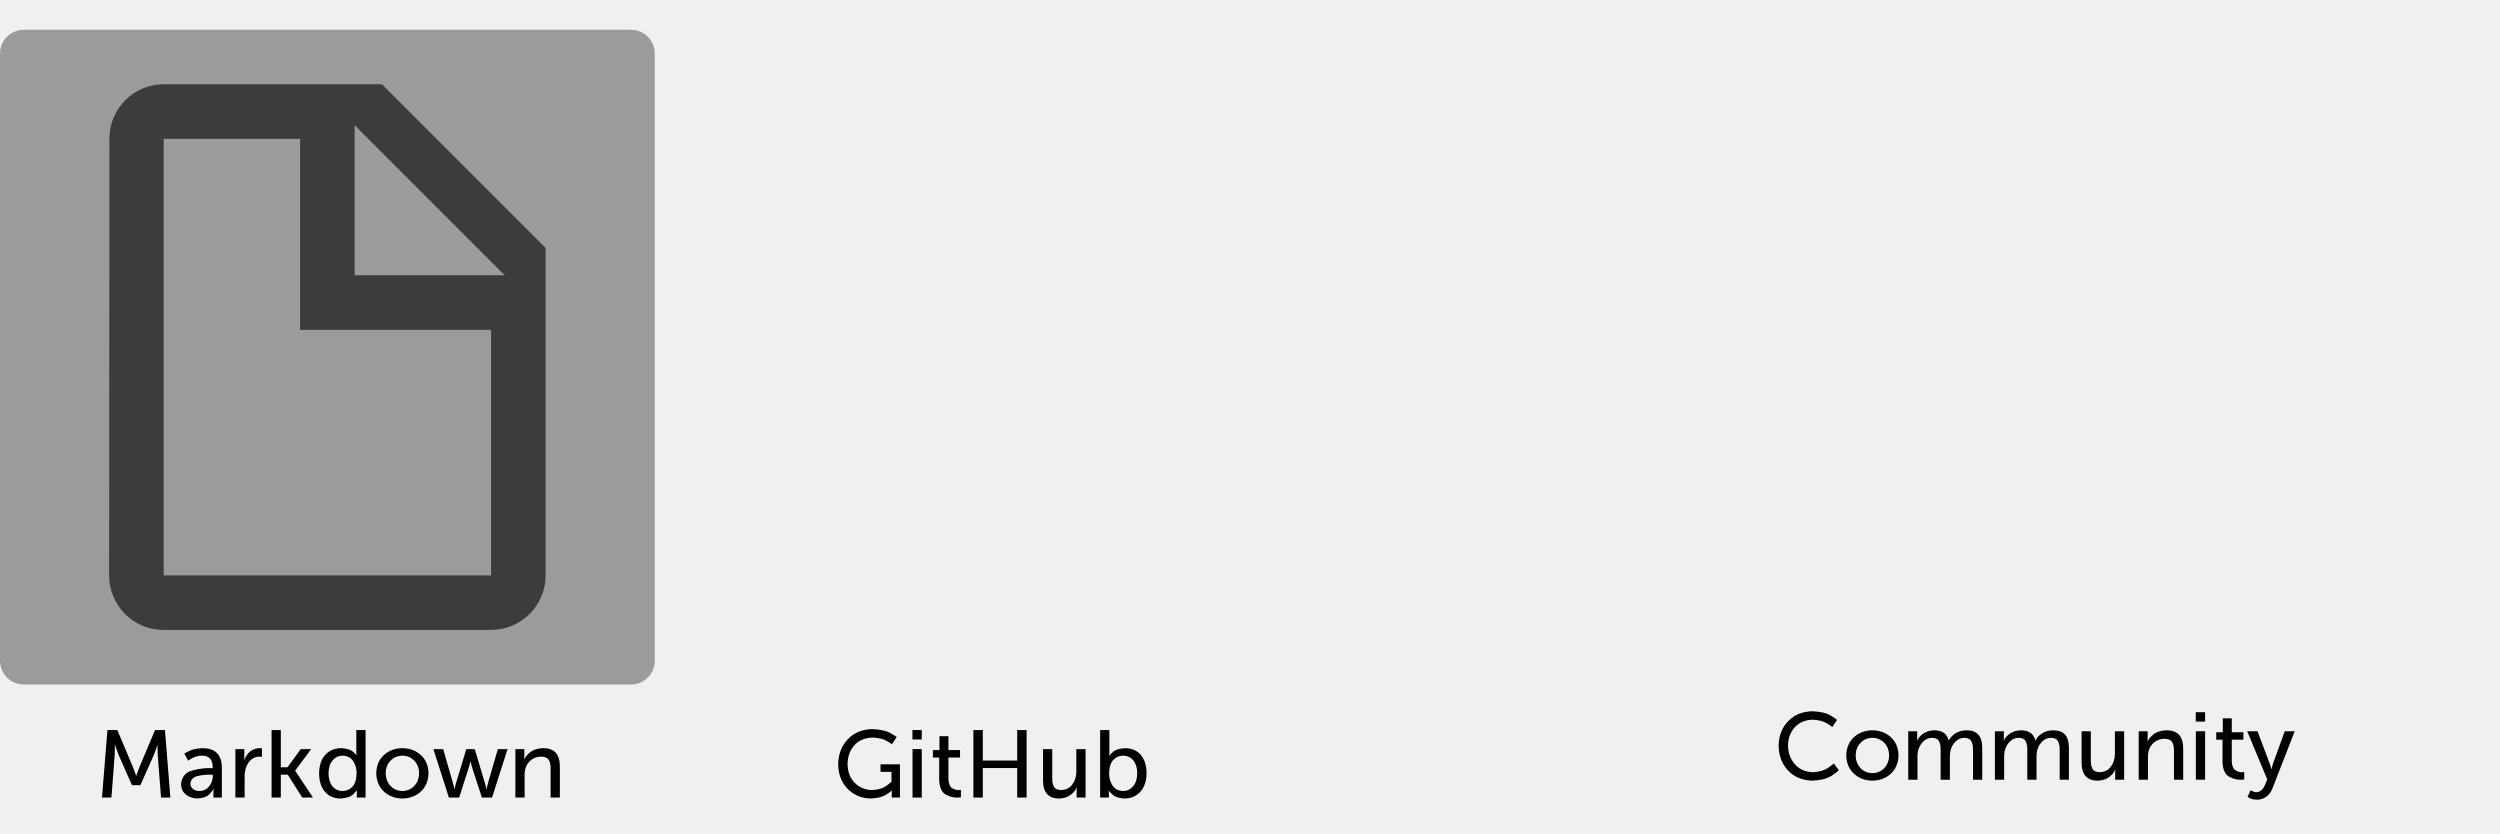
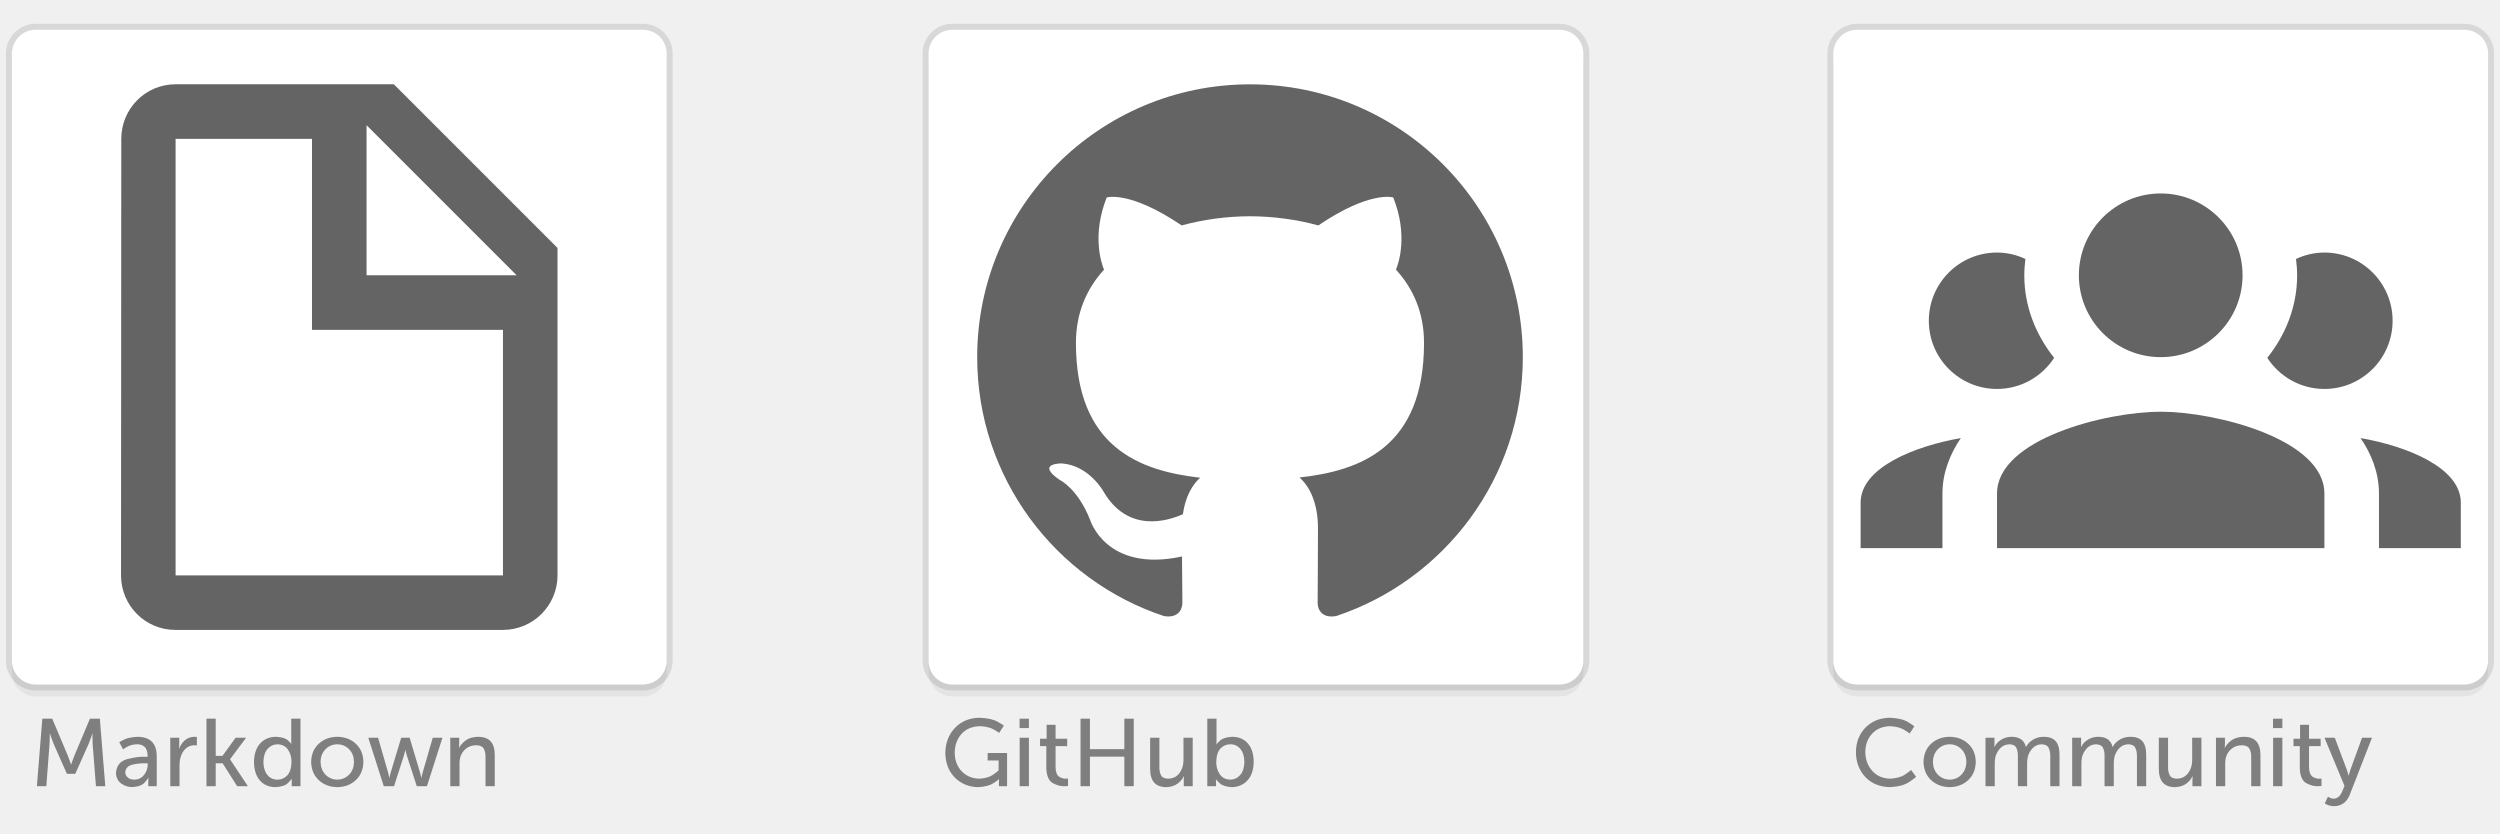
<svg xmlns="http://www.w3.org/2000/svg" version="1.1" baseProfile="full" width="420" height="140" viewBox="0 0 420.00 140.00" enable-background="new 0 0 420.00 140.00" xml:space="preserve">
-   <path fill="#000000" fill-opacity="1" stroke-width="0.2" stroke-linejoin="round" d="M 59.581,46.241L 84.789,46.241L 59.581,21.033L 59.581,46.241 Z M 27.497,14.158L 64.164,14.158L 91.664,41.658L 91.664,96.658C 91.664,101.718 87.557,105.824 82.497,105.824L 27.451,105.824C 22.391,105.824 18.331,101.718 18.331,96.658L 18.376,23.325C 18.376,18.265 22.433,14.158 27.497,14.158 Z M 50.417,23.333L 27.5,23.333L 27.5,96.667L 50.417,96.667L 82.5,96.667L 82.5,55.417L 50.417,55.417L 50.417,23.333 Z " />
-   <path fill="#646464" fill-opacity="0.604" stroke-width="0.2" stroke-linejoin="round" d="M 4,5L 106,5C 108.209,5 110,6.791 110,9L 110,111C 110,113.209 108.209,115 106,115L 4,115C 1.791,115 0,113.209 0,111L 0,9C 0,6.791 1.791,5 4,5 Z " />
+   <path fill="#000000" fill-opacity="0.102" stroke-width="0.2" stroke-linejoin="round" d="M 6,4L 108,4C 110.761,4 113,6.239 113,9L 113,111C 113,113.761 110.761,116 108,116L 6,116C 3.239,116 1,113.761 1,111L 1,9C 1,6.239 3.239,4 6,4 Z " />
+   <path fill="#000000" fill-opacity="0.051" stroke-width="0.2" stroke-linejoin="round" d="M 6,7L 108,7C 110.209,7 112,8.791 112,11L 112,113C 112,115.209 110.209,117 108,117L 6,117C 3.791,117 2,115.209 2,113L 2,11C 2,8.791 3.791,7 6,7 Z " />
+   <path fill="#FFFFFF" fill-opacity="1" stroke-width="0.2" stroke-linejoin="round" d="M 6,5L 108,5C 110.209,5 112,6.791 112,9L 112,111C 112,113.209 110.209,115 108,115L 6,115C 3.791,115 2,113.209 2,111L 2,9C 2,6.791 3.791,5 6,5 Z " />
  <g>
-     <path fill="#000000" fill-opacity="1" stroke-linejoin="round" d="M 17.136,133.99L 18.72,133.99L 19.264,126.852C 19.286,126.478 19.297,126.107 19.298,125.739C 19.298,125.371 19.297,125.173 19.296,125.145L 19.328,125.145C 19.337,125.178 19.407,125.386 19.536,125.769C 19.665,126.152 19.799,126.513 19.936,126.852L 22.176,131.91L 23.584,131.91L 25.84,126.852C 25.985,126.508 26.12,126.15 26.246,125.779C 26.372,125.409 26.44,125.208 26.448,125.178L 26.48,125.178C 26.478,125.204 26.475,125.397 26.47,125.755C 26.466,126.114 26.475,126.479 26.496,126.852L 27.056,133.99L 28.624,133.99L 27.712,122.65L 26.048,122.65L 23.456,128.8C 23.321,129.139 23.195,129.472 23.08,129.801C 22.965,130.129 22.903,130.306 22.896,130.33L 22.864,130.33C 22.857,130.306 22.795,130.129 22.68,129.801C 22.565,129.472 22.439,129.139 22.304,128.8L 19.712,122.65L 18.048,122.65L 17.136,133.99 Z " />
-     <path fill="#000000" fill-opacity="1" stroke-linejoin="round" d="M 30.416,131.717C 30.443,132.509 30.729,133.111 31.273,133.523C 31.818,133.934 32.459,134.142 33.196,134.144C 34.174,134.078 34.864,133.813 35.267,133.349C 35.669,132.886 35.863,132.621 35.85,132.555L 35.882,132.555C 35.871,132.621 35.861,132.846 35.85,133.231L 35.85,133.99L 37.27,133.99L 37.27,128.98C 37.266,127.872 36.99,127.048 36.441,126.506C 35.893,125.964 35.095,125.694 34.048,125.696C 33.089,125.734 32.339,125.886 31.799,126.153C 31.26,126.419 30.985,126.571 30.976,126.609L 31.616,127.804C 31.632,127.768 31.856,127.625 32.287,127.374C 32.719,127.123 33.262,126.98 33.917,126.944C 34.452,126.934 34.886,127.077 35.219,127.372C 35.553,127.667 35.725,128.174 35.736,128.892L 35.736,129.05L 35.375,129.05C 34.559,129.001 33.559,129.125 32.373,129.423C 31.188,129.721 30.536,130.485 30.416,131.717 Z M 31.984,131.639C 32.049,130.96 32.459,130.535 33.215,130.365C 33.97,130.196 34.679,130.124 35.342,130.15L 35.752,130.15L 35.752,130.398C 35.744,131.011 35.543,131.573 35.15,132.083C 34.757,132.594 34.22,132.865 33.54,132.896C 33.024,132.883 32.636,132.753 32.375,132.506C 32.115,132.259 31.984,131.97 31.984,131.639 Z " />
-     <path fill="#000000" fill-opacity="1" stroke-linejoin="round" d="M 39.544,133.99L 41.096,133.99L 41.096,130.575C 41.088,130.058 41.152,129.557 41.288,129.073C 41.482,128.45 41.782,127.968 42.19,127.628C 42.598,127.287 43.054,127.114 43.56,127.11C 43.684,127.112 43.788,127.12 43.874,127.135C 43.96,127.149 44.005,127.157 44.008,127.159L 44.008,125.72L 43.886,125.705C 43.809,125.696 43.716,125.691 43.608,125.69C 42.978,125.702 42.442,125.895 41.998,126.269C 41.554,126.643 41.238,127.127 41.048,127.72L 41.016,127.72C 41.017,127.791 41.023,127.777 41.032,127.679C 41.041,127.58 41.047,127.442 41.048,127.266L 41.048,125.85L 39.544,125.85L 39.544,133.99 Z " />
-     <path fill="#000000" fill-opacity="1" stroke-linejoin="round" d="M 45.624,133.99L 47.176,133.99L 47.176,130.144L 48.344,130.144L 50.776,133.99L 52.584,133.99L 49.592,129.49L 49.592,129.459L 52.28,125.85L 50.52,125.85L 48.312,128.896L 47.176,128.896L 47.176,122.65L 45.624,122.65L 45.624,133.99 Z " />
-     <path fill="#000000" fill-opacity="1" stroke-linejoin="round" d="M 53.61,129.92C 53.621,131.223 53.943,132.25 54.575,133.001C 55.209,133.752 56.089,134.135 57.217,134.15C 58.223,134.091 58.931,133.853 59.338,133.438C 59.746,133.023 59.943,132.785 59.928,132.726L 59.952,132.822C 59.947,132.915 59.945,133.045 59.944,133.211L 59.944,133.99L 61.416,133.99L 61.416,122.65L 59.864,122.65L 59.864,126.38C 59.865,126.526 59.871,126.647 59.88,126.742C 59.889,126.837 59.895,126.887 59.896,126.89L 59.864,126.89C 59.877,126.84 59.691,126.64 59.306,126.29C 58.921,125.94 58.257,125.74 57.315,125.69C 56.203,125.701 55.312,126.076 54.642,126.814C 53.971,127.553 53.628,128.588 53.61,129.92 Z M 55.19,129.92C 55.208,128.971 55.442,128.24 55.893,127.727C 56.343,127.215 56.905,126.956 57.576,126.95C 58.36,126.981 58.945,127.288 59.332,127.873C 59.719,128.458 59.913,129.134 59.912,129.904C 59.889,130.954 59.645,131.716 59.179,132.191C 58.713,132.665 58.163,132.898 57.527,132.89C 56.829,132.879 56.268,132.61 55.844,132.082C 55.419,131.554 55.202,130.833 55.19,129.92 Z " />
-     <path fill="#000000" fill-opacity="1" stroke-linejoin="round" d="M 63.21,129.904C 63.24,131.186 63.667,132.21 64.49,132.974C 65.314,133.739 66.35,134.131 67.6,134.15C 68.85,134.131 69.886,133.739 70.71,132.974C 71.533,132.21 71.96,131.186 71.99,129.904C 71.96,128.63 71.533,127.614 70.71,126.855C 69.886,126.097 68.85,125.709 67.6,125.69C 66.35,125.709 65.314,126.097 64.49,126.855C 63.667,127.614 63.24,128.63 63.21,129.904 Z M 64.79,129.904C 64.811,129.027 65.088,128.319 65.62,127.781C 66.152,127.242 66.812,126.965 67.6,126.95C 68.395,126.965 69.058,127.242 69.586,127.781C 70.115,128.319 70.39,129.027 70.41,129.904C 70.39,130.789 70.115,131.504 69.586,132.049C 69.058,132.594 68.395,132.874 67.6,132.89C 66.812,132.874 66.152,132.594 65.62,132.049C 65.088,131.504 64.811,130.789 64.79,129.904 Z " />
-     <path fill="#000000" fill-opacity="1" stroke-linejoin="round" d="M 75.414,133.99L 77.139,133.99L 78.8,128.824C 78.865,128.599 78.919,128.395 78.96,128.212C 79.001,128.028 79.023,127.931 79.024,127.92L 79.056,127.92C 79.057,127.931 79.079,128.028 79.12,128.212C 79.161,128.395 79.214,128.599 79.279,128.824L 80.957,133.99L 82.666,133.99L 85.27,125.85L 83.64,125.85L 81.947,131.683C 81.883,131.907 81.835,132.108 81.803,132.287C 81.772,132.465 81.755,132.56 81.755,132.57L 81.724,132.57C 81.722,132.56 81.701,132.465 81.66,132.287C 81.618,132.108 81.565,131.907 81.5,131.683L 79.759,125.85L 78.337,125.85L 76.58,131.681C 76.515,131.905 76.465,132.107 76.428,132.286C 76.391,132.465 76.373,132.56 76.372,132.57L 76.34,132.57C 76.333,132.56 76.312,132.465 76.278,132.286C 76.245,132.107 76.196,131.905 76.133,131.681L 74.455,125.85L 72.81,125.85L 75.414,133.99 Z " />
-     <path fill="#000000" fill-opacity="1" stroke-linejoin="round" d="M 86.584,133.99L 88.136,133.99L 88.136,130.189C 88.13,129.785 88.175,129.422 88.268,129.099C 88.451,128.503 88.776,128.026 89.245,127.665C 89.713,127.305 90.27,127.12 90.916,127.11C 91.568,127.124 92,127.321 92.212,127.701C 92.424,128.082 92.522,128.564 92.504,129.147L 92.504,133.99L 94.056,133.99L 94.056,128.794C 94.06,127.76 93.832,126.985 93.373,126.467C 92.913,125.949 92.199,125.69 91.23,125.69C 90.323,125.723 89.613,125.944 89.1,126.352C 88.587,126.761 88.249,127.158 88.088,127.543L 88.056,127.543C 88.067,127.413 88.077,127.188 88.088,126.868L 88.088,125.85L 86.584,125.85L 86.584,133.99 Z " />
+     <path fill="#646464" fill-opacity="0.804" stroke-width="0.2" stroke-linejoin="round" d="M 6.198,132.08L 7.782,132.08L 8.326,124.942C 8.348,124.568 8.36,124.197 8.36,123.829C 8.36,123.461 8.36,123.263 8.358,123.235L 8.39,123.235C 8.399,123.268 8.469,123.476 8.598,123.859C 8.727,124.242 8.861,124.603 8.998,124.942L 11.238,130L 12.646,130L 14.902,124.942C 15.047,124.598 15.182,124.24 15.309,123.869C 15.435,123.499 15.502,123.298 15.511,123.268L 15.543,123.268C 15.54,123.294 15.537,123.487 15.533,123.845C 15.528,124.204 15.537,124.569 15.559,124.942L 16.119,132.08L 17.687,132.08L 16.775,120.74L 15.111,120.74L 12.518,126.89C 12.383,127.229 12.258,127.562 12.142,127.891C 12.027,128.219 11.966,128.396 11.958,128.42L 11.926,128.42C 11.919,128.396 11.858,128.219 11.742,127.891C 11.627,127.562 11.502,127.229 11.366,126.89L 8.774,120.74L 7.11,120.74L 6.198,132.08 Z " />
+     <path fill="#646464" fill-opacity="0.804" stroke-width="0.2" stroke-linejoin="round" d="M 19.478,129.807C 19.505,130.599 19.791,131.201 20.336,131.613C 20.881,132.024 21.521,132.232 22.259,132.234C 23.236,132.168 23.927,131.903 24.329,131.439C 24.731,130.976 24.926,130.711 24.912,130.645L 24.944,130.645C 24.933,130.711 24.923,130.936 24.912,131.321L 24.912,132.08L 26.332,132.08L 26.332,127.07C 26.328,125.962 26.052,125.138 25.504,124.596C 24.955,124.054 24.157,123.784 23.11,123.786C 22.151,123.824 21.402,123.976 20.862,124.243C 20.322,124.509 20.048,124.661 20.038,124.699L 20.678,125.894C 20.694,125.858 20.918,125.715 21.35,125.464C 21.781,125.213 22.325,125.07 22.98,125.034C 23.514,125.024 23.948,125.167 24.282,125.462C 24.616,125.757 24.788,126.264 24.798,126.982L 24.798,127.14L 24.437,127.14C 23.622,127.091 22.621,127.215 21.436,127.513C 20.25,127.811 19.598,128.575 19.478,129.807 Z M 21.046,129.729C 21.112,129.05 21.522,128.625 22.277,128.455C 23.032,128.286 23.742,128.214 24.405,128.24L 24.814,128.24L 24.814,128.488C 24.806,129.102 24.605,129.663 24.212,130.173C 23.819,130.684 23.282,130.955 22.603,130.986C 22.086,130.973 21.698,130.843 21.438,130.596C 21.177,130.349 21.047,130.06 21.046,129.729 Z " />
+     <path fill="#646464" fill-opacity="0.804" stroke-width="0.2" stroke-linejoin="round" d="M 28.606,132.08L 30.158,132.08L 30.158,128.665C 30.15,128.148 30.214,127.647 30.35,127.163C 30.544,126.54 30.845,126.058 31.253,125.718C 31.66,125.377 32.117,125.204 32.623,125.2C 32.746,125.202 32.851,125.21 32.937,125.225C 33.022,125.239 33.067,125.247 33.071,125.249L 33.071,123.81L 32.949,123.795C 32.871,123.786 32.778,123.781 32.671,123.78C 32.041,123.792 31.504,123.985 31.061,124.359C 30.617,124.733 30.3,125.217 30.11,125.81L 30.078,125.81C 30.08,125.881 30.085,125.867 30.094,125.769C 30.104,125.67 30.109,125.532 30.11,125.356L 30.11,123.94L 28.606,123.94L 28.606,132.08 Z " />
+     <path fill="#646464" fill-opacity="0.804" stroke-width="0.2" stroke-linejoin="round" d="M 34.686,132.08L 36.238,132.08L 36.238,128.234L 37.407,128.234L 39.839,132.08L 41.647,132.08L 38.654,127.58L 38.654,127.549L 41.343,123.94L 39.583,123.94L 37.374,126.986L 36.238,126.986L 36.238,120.74L 34.686,120.74L 34.686,132.08 Z " />
+     <path fill="#646464" fill-opacity="0.804" stroke-width="0.2" stroke-linejoin="round" d="M 42.672,128.01C 42.683,129.313 43.005,130.34 43.638,131.091C 44.271,131.842 45.151,132.225 46.279,132.24C 47.286,132.181 47.993,131.943 48.401,131.528C 48.809,131.113 49.005,130.875 48.99,130.816L 49.014,130.912C 49.01,131.005 49.007,131.135 49.006,131.301L 49.006,132.08L 50.478,132.08L 50.478,120.74L 48.926,120.74L 48.926,124.47C 48.928,124.616 48.933,124.737 48.942,124.832C 48.952,124.927 48.957,124.977 48.958,124.98L 48.926,124.98C 48.94,124.93 48.754,124.73 48.369,124.38C 47.984,124.03 47.32,123.83 46.377,123.78C 45.265,123.791 44.374,124.166 43.704,124.904C 43.034,125.643 42.69,126.678 42.672,128.01 Z M 44.252,128.01C 44.27,127.061 44.504,126.33 44.955,125.817C 45.406,125.305 45.967,125.046 46.638,125.04C 47.422,125.071 48.008,125.378 48.395,125.963C 48.782,126.548 48.975,127.224 48.974,127.994C 48.952,129.044 48.707,129.806 48.242,130.281C 47.776,130.755 47.225,130.988 46.589,130.98C 45.891,130.969 45.33,130.7 44.906,130.172C 44.482,129.644 44.264,128.923 44.252,128.01 Z " />
+     <path fill="#646464" fill-opacity="0.804" stroke-width="0.2" stroke-linejoin="round" d="M 52.272,127.994C 52.303,129.276 52.73,130.3 53.553,131.064C 54.376,131.829 55.413,132.221 56.662,132.24C 57.912,132.221 58.949,131.829 59.772,131.064C 60.595,130.3 61.022,129.276 61.052,127.994C 61.022,126.72 60.595,125.704 59.772,124.945C 58.949,124.187 57.912,123.799 56.662,123.78C 55.413,123.799 54.376,124.187 53.553,124.945C 52.73,125.704 52.303,126.72 52.272,127.994 Z M 53.852,127.994C 53.874,127.117 54.15,126.409 54.682,125.871C 55.214,125.332 55.874,125.055 56.662,125.04C 57.458,125.055 58.12,125.332 58.649,125.871C 59.178,126.409 59.452,127.117 59.472,127.994C 59.452,128.879 59.178,129.594 58.649,130.139C 58.12,130.684 57.458,130.964 56.662,130.98C 55.874,130.964 55.214,130.684 54.682,130.139C 54.15,129.594 53.873,128.879 53.852,127.994 Z " />
+     <path fill="#646464" fill-opacity="0.804" stroke-width="0.2" stroke-linejoin="round" d="M 64.476,132.08L 66.201,132.08L 67.863,126.914C 67.928,126.689 67.981,126.485 68.022,126.302C 68.064,126.118 68.085,126.021 68.086,126.01L 68.118,126.01C 68.12,126.021 68.141,126.118 68.182,126.302C 68.223,126.485 68.277,126.689 68.342,126.914L 70.019,132.08L 71.728,132.08L 74.332,123.94L 72.703,123.94L 71.01,129.773C 70.946,129.997 70.898,130.198 70.866,130.377C 70.834,130.555 70.818,130.65 70.818,130.66L 70.786,130.66C 70.785,130.65 70.763,130.555 70.722,130.377C 70.681,130.198 70.627,129.997 70.562,129.773L 68.821,123.94L 67.399,123.94L 65.642,129.771C 65.578,129.995 65.527,130.197 65.49,130.376C 65.454,130.555 65.435,130.65 65.435,130.66L 65.403,130.66C 65.395,130.65 65.374,130.555 65.341,130.376C 65.307,130.197 65.258,129.995 65.195,129.771L 63.518,123.94L 61.872,123.94L 64.476,132.08 Z " />
+     <path fill="#646464" fill-opacity="0.804" stroke-width="0.2" stroke-linejoin="round" d="M 75.646,132.08L 77.198,132.08L 77.198,128.279C 77.193,127.875 77.237,127.512 77.331,127.189C 77.513,126.593 77.839,126.116 78.307,125.755C 78.775,125.395 79.332,125.21 79.978,125.2C 80.63,125.214 81.063,125.411 81.275,125.791C 81.487,126.172 81.584,126.654 81.566,127.237L 81.566,132.08L 83.118,132.08L 83.118,126.884C 83.122,125.85 82.894,125.075 82.435,124.557C 81.976,124.039 81.261,123.78 80.292,123.78C 79.386,123.813 78.676,124.034 78.162,124.442C 77.649,124.851 77.312,125.248 77.15,125.633L 77.118,125.633C 77.129,125.503 77.14,125.278 77.15,124.958L 77.15,123.94L 75.646,123.94L 75.646,132.08 Z " />
  </g>
  <g>
-     <path fill="#000000" fill-opacity="1" stroke-linejoin="round" d="M 140.81,128.425C 140.849,130.131 141.386,131.505 142.422,132.545C 143.458,133.586 144.757,134.121 146.32,134.15C 147.448,134.094 148.309,133.87 148.903,133.479C 149.497,133.088 149.797,132.864 149.802,132.808L 149.833,132.808C 149.832,132.81 149.83,132.858 149.825,132.953C 149.821,133.048 149.818,133.158 149.817,133.283L 149.817,133.99L 151.19,133.99L 151.19,128.41L 147.925,128.41L 147.925,129.67L 149.77,129.67L 149.77,131.313C 149.759,131.372 149.468,131.608 148.899,132.021C 148.33,132.435 147.551,132.671 146.561,132.73C 145.348,132.707 144.357,132.298 143.585,131.505C 142.814,130.712 142.415,129.675 142.39,128.394C 142.401,127.118 142.78,126.059 143.525,125.218C 144.27,124.377 145.314,123.941 146.657,123.91C 147.633,123.957 148.405,124.147 148.975,124.479C 149.545,124.81 149.836,125 149.849,125.047L 150.638,123.831C 150.636,123.775 150.29,123.552 149.6,123.161C 148.91,122.769 147.886,122.546 146.529,122.49C 144.845,122.527 143.479,123.096 142.43,124.197C 141.382,125.298 140.842,126.707 140.81,128.425 Z " />
-     <path fill="#000000" fill-opacity="1" stroke-linejoin="round" d="M 153.288,124.23L 154.856,124.23L 154.856,122.65L 153.288,122.65L 153.288,124.23 Z M 153.304,133.99L 154.856,133.99L 154.856,125.85L 153.304,125.85L 153.304,133.99 Z " />
-     <path fill="#000000" fill-opacity="1" stroke-linejoin="round" d="M 157.784,131.069C 157.848,132.341 158.236,133.156 158.946,133.515C 159.656,133.874 160.304,134.033 160.888,133.99C 161.23,133.98 161.411,133.97 161.432,133.961L 161.432,132.698C 161.422,132.708 161.299,132.719 161.064,132.73C 160.733,132.755 160.371,132.652 159.978,132.422C 159.585,132.191 159.371,131.681 159.336,130.892L 159.336,127.264L 161.288,127.264L 161.288,126.016L 159.336,126.016L 159.336,123.68L 157.832,123.68L 157.832,126.016L 156.728,126.016L 156.728,127.264L 157.784,127.264L 157.784,131.069 Z " />
-     <path fill="#000000" fill-opacity="1" stroke-linejoin="round" d="M 163.53,133.99L 165.11,133.99L 165.11,129.03L 170.89,129.03L 170.89,133.99L 172.47,133.99L 172.47,122.65L 170.89,122.65L 170.89,127.77L 165.11,127.77L 165.11,122.65L 163.53,122.65L 163.53,133.99 Z " />
-     <path fill="#000000" fill-opacity="1" stroke-linejoin="round" d="M 175.224,131.058C 175.226,132.126 175.458,132.909 175.92,133.409C 176.383,133.908 177.064,134.155 177.964,134.15C 178.742,134.123 179.378,133.916 179.875,133.53C 180.371,133.143 180.704,132.737 180.872,132.312L 180.904,132.312C 180.903,132.318 180.897,132.377 180.888,132.487C 180.879,132.598 180.873,132.74 180.872,132.912L 180.872,133.99L 182.376,133.99L 182.376,125.85L 180.824,125.85L 180.824,129.663C 180.818,130.493 180.592,131.204 180.146,131.798C 179.7,132.392 179.072,132.702 178.261,132.73C 177.645,132.716 177.239,132.519 177.044,132.139C 176.848,131.76 176.759,131.281 176.776,130.705L 176.776,125.85L 175.224,125.85L 175.224,131.058 Z " />
-     <path fill="#000000" fill-opacity="1" stroke-linejoin="round" d="M 184.824,133.99L 186.296,133.99L 186.296,133.406C 186.295,133.236 186.289,133.097 186.28,132.99C 186.271,132.883 186.265,132.828 186.264,132.824L 186.296,132.824C 186.289,132.88 186.491,133.101 186.903,133.487C 187.314,133.874 187.979,134.095 188.896,134.15C 190.003,134.138 190.897,133.761 191.576,133.017C 192.255,132.274 192.605,131.236 192.624,129.904C 192.613,128.601 192.291,127.577 191.658,126.831C 191.026,126.085 190.148,125.705 189.027,125.69C 188.064,125.743 187.379,125.956 186.971,126.328C 186.563,126.701 186.365,126.913 186.376,126.966L 186.344,126.966C 186.345,126.963 186.351,126.903 186.36,126.786C 186.369,126.669 186.375,126.516 186.376,126.327L 186.376,122.65L 184.824,122.65L 184.824,133.99 Z M 186.328,129.936C 186.35,128.886 186.592,128.124 187.056,127.649C 187.519,127.175 188.072,126.942 188.716,126.95C 189.415,126.961 189.977,127.23 190.401,127.758C 190.826,128.286 191.044,129.007 191.056,129.92C 191.038,130.869 190.804,131.6 190.352,132.113C 189.901,132.625 189.339,132.884 188.667,132.89C 187.882,132.859 187.296,132.552 186.908,131.967C 186.521,131.382 186.327,130.706 186.328,129.936 Z " />
+     <path fill="#646464" fill-opacity="0.804" stroke-width="0.2" stroke-linejoin="round" d="M 158.81,126.515C 158.849,128.221 159.386,129.595 160.422,130.635C 161.458,131.676 162.757,132.211 164.32,132.24C 165.448,132.184 166.309,131.96 166.903,131.569C 167.497,131.178 167.797,130.954 167.802,130.898L 167.833,130.898C 167.832,130.9 167.83,130.948 167.825,131.043C 167.821,131.138 167.818,131.248 167.817,131.373L 167.817,132.08L 169.19,132.08L 169.19,126.5L 165.925,126.5L 165.925,127.76L 167.77,127.76L 167.77,129.403C 167.759,129.462 167.468,129.698 166.899,130.111C 166.33,130.525 165.551,130.761 164.561,130.82C 163.348,130.797 162.357,130.388 161.585,129.595C 160.814,128.802 160.415,127.765 160.39,126.484C 160.401,125.208 160.78,124.149 161.525,123.308C 162.27,122.467 163.314,122.031 164.657,122C 165.633,122.047 166.405,122.237 166.975,122.569C 167.545,122.9 167.836,123.09 167.849,123.137L 168.638,121.921C 168.636,121.865 168.29,121.642 167.6,121.251C 166.91,120.859 165.886,120.636 164.529,120.58C 162.845,120.617 161.479,121.186 160.43,122.287C 159.382,123.388 158.842,124.797 158.81,126.515 Z " />
+     <path fill="#646464" fill-opacity="0.804" stroke-width="0.2" stroke-linejoin="round" d="M 171.288,122.32L 172.856,122.32L 172.856,120.74L 171.288,120.74L 171.288,122.32 Z M 171.304,132.08L 172.856,132.08L 172.856,123.94L 171.304,123.94L 171.304,132.08 Z " />
+     <path fill="#646464" fill-opacity="0.804" stroke-width="0.2" stroke-linejoin="round" d="M 175.784,129.159C 175.848,130.431 176.236,131.246 176.946,131.605C 177.656,131.964 178.304,132.123 178.888,132.08C 179.229,132.07 179.411,132.06 179.432,132.051L 179.432,130.788C 179.421,130.799 179.299,130.809 179.064,130.82C 178.733,130.845 178.371,130.742 177.978,130.512C 177.585,130.281 177.371,129.771 177.336,128.982L 177.336,125.354L 179.288,125.354L 179.288,124.106L 177.336,124.106L 177.336,121.77L 175.832,121.77L 175.832,124.106L 174.728,124.106L 174.728,125.354L 175.784,125.354L 175.784,129.159 Z " />
+     <path fill="#646464" fill-opacity="0.804" stroke-width="0.2" stroke-linejoin="round" d="M 181.53,132.08L 183.11,132.08L 183.11,127.12L 188.89,127.12L 188.89,132.08L 190.47,132.08L 190.47,120.74L 188.89,120.74L 188.89,125.86L 183.11,125.86L 183.11,120.74L 181.53,120.74L 181.53,132.08 Z " />
+     <path fill="#646464" fill-opacity="0.804" stroke-width="0.2" stroke-linejoin="round" d="M 193.224,129.148C 193.226,130.216 193.458,130.999 193.92,131.499C 194.383,131.998 195.064,132.245 195.964,132.24C 196.741,132.213 197.378,132.006 197.875,131.62C 198.371,131.233 198.703,130.827 198.872,130.402L 198.904,130.402C 198.903,130.408 198.897,130.467 198.888,130.577C 198.879,130.688 198.873,130.83 198.872,131.002L 198.872,132.08L 200.376,132.08L 200.376,123.94L 198.824,123.94L 198.824,127.753C 198.818,128.583 198.592,129.294 198.146,129.888C 197.7,130.482 197.072,130.792 196.261,130.82C 195.645,130.806 195.239,130.609 195.044,130.229C 194.848,129.85 194.759,129.371 194.776,128.795L 194.776,123.94L 193.224,123.94L 193.224,129.148 Z " />
+     <path fill="#646464" fill-opacity="0.804" stroke-width="0.2" stroke-linejoin="round" d="M 202.824,132.08L 204.296,132.08L 204.296,131.496C 204.295,131.326 204.289,131.187 204.28,131.08C 204.271,130.973 204.265,130.918 204.264,130.914L 204.296,130.914C 204.289,130.97 204.491,131.191 204.903,131.577C 205.314,131.964 205.979,132.185 206.896,132.24C 208.003,132.228 208.897,131.851 209.576,131.107C 210.255,130.364 210.605,129.326 210.624,127.994C 210.613,126.691 210.291,125.667 209.658,124.921C 209.026,124.175 208.148,123.795 207.027,123.78C 206.064,123.833 205.379,124.046 204.971,124.418C 204.563,124.791 204.365,125.003 204.376,125.056L 204.344,125.056C 204.345,125.053 204.351,124.993 204.36,124.876C 204.369,124.759 204.375,124.606 204.376,124.417L 204.376,120.74L 202.824,120.74L 202.824,132.08 Z M 204.328,128.026C 204.35,126.976 204.592,126.214 205.056,125.739C 205.519,125.265 206.072,125.032 206.716,125.04C 207.415,125.051 207.976,125.32 208.401,125.848C 208.826,126.376 209.044,127.097 209.056,128.01C 209.038,128.959 208.804,129.69 208.352,130.203C 207.901,130.715 207.339,130.974 206.667,130.98C 205.882,130.949 205.296,130.642 204.908,130.057C 204.521,129.472 204.327,128.796 204.328,128.026 Z " />
  </g>
  <g>
-     <path fill="#000000" fill-opacity="1" stroke-linejoin="round" d="M 298.81,125.263C 298.837,126.964 299.367,128.361 300.4,129.454C 301.434,130.547 302.812,131.113 304.534,131.15C 305.956,131.077 307.041,130.784 307.788,130.271C 308.536,129.759 308.913,129.466 308.919,129.393L 308.07,128.252C 308.058,128.313 307.743,128.56 307.124,128.991C 306.506,129.422 305.659,129.668 304.582,129.73C 303.309,129.695 302.296,129.251 301.544,128.398C 300.792,127.546 300.408,126.496 300.39,125.247C 300.406,124.012 300.786,122.988 301.53,122.175C 302.274,121.362 303.286,120.94 304.566,120.91C 305.556,120.962 306.344,121.168 306.93,121.528C 307.516,121.889 307.816,122.095 307.83,122.146L 308.615,120.957C 308.613,120.896 308.268,120.652 307.578,120.224C 306.889,119.796 305.864,119.551 304.502,119.49C 302.83,119.525 301.471,120.075 300.426,121.142C 299.381,122.208 298.842,123.582 298.81,125.263 Z " />
-     <path fill="#000000" fill-opacity="1" stroke-linejoin="round" d="M 310.17,126.904C 310.201,128.186 310.627,129.21 311.451,129.974C 312.274,130.739 313.31,131.131 314.56,131.15C 315.81,131.131 316.846,130.739 317.67,129.974C 318.493,129.21 318.919,128.186 318.95,126.904C 318.919,125.63 318.493,124.614 317.67,123.855C 316.846,123.097 315.81,122.709 314.56,122.69C 313.31,122.709 312.274,123.097 311.451,123.855C 310.627,124.614 310.201,125.63 310.17,126.904 Z M 311.75,126.904C 311.771,126.027 312.048,125.319 312.58,124.781C 313.112,124.242 313.772,123.965 314.56,123.95C 315.355,123.965 316.018,124.242 316.546,124.781C 317.075,125.319 317.35,126.027 317.37,126.904C 317.35,127.789 317.075,128.504 316.546,129.049C 316.018,129.594 315.355,129.874 314.56,129.89C 313.772,129.874 313.112,129.594 312.58,129.049C 312.048,128.504 311.771,127.789 311.75,126.904 Z " />
-     <path fill="#000000" fill-opacity="1" stroke-linejoin="round" d="M 320.584,130.99L 322.136,130.99L 322.136,127.208C 322.128,126.823 322.16,126.463 322.234,126.127C 322.392,125.521 322.673,125.011 323.077,124.597C 323.482,124.183 323.987,123.967 324.592,123.95C 325.207,123.969 325.604,124.181 325.784,124.584C 325.964,124.988 326.044,125.47 326.024,126.029L 326.024,130.99L 327.576,130.99L 327.576,127.208C 327.573,126.785 327.611,126.403 327.69,126.062C 327.842,125.48 328.119,124.987 328.522,124.582C 328.924,124.178 329.417,123.967 330,123.95C 330.602,123.964 331,124.165 331.195,124.554C 331.391,124.942 331.48,125.434 331.464,126.029L 331.464,130.99L 333.016,130.99L 333.016,125.685C 333.019,124.657 332.801,123.9 332.362,123.413C 331.922,122.927 331.244,122.686 330.325,122.69C 329.648,122.703 329.05,122.87 328.532,123.193C 328.014,123.515 327.637,123.915 327.4,124.392L 327.368,124.392C 327.104,123.253 326.288,122.686 324.918,122.69C 324.262,122.705 323.678,122.879 323.167,123.211C 322.656,123.543 322.296,123.942 322.088,124.408L 322.056,124.408C 322.057,124.414 322.063,124.365 322.072,124.26C 322.081,124.155 322.087,124.025 322.088,123.868L 322.088,122.85L 320.584,122.85L 320.584,130.99 Z " />
-     <path fill="#000000" fill-opacity="1" stroke-linejoin="round" d="M 335.144,130.99L 336.696,130.99L 336.696,127.208C 336.688,126.823 336.72,126.463 336.794,126.127C 336.952,125.521 337.233,125.011 337.638,124.597C 338.042,124.183 338.547,123.967 339.152,123.95C 339.767,123.969 340.164,124.181 340.344,124.584C 340.524,124.988 340.604,125.47 340.584,126.029L 340.584,130.99L 342.136,130.99L 342.136,127.208C 342.133,126.785 342.171,126.403 342.25,126.062C 342.402,125.48 342.679,124.987 343.082,124.582C 343.484,124.178 343.977,123.967 344.56,123.95C 345.162,123.964 345.56,124.165 345.756,124.554C 345.951,124.942 346.04,125.434 346.024,126.029L 346.024,130.99L 347.576,130.99L 347.576,125.685C 347.579,124.657 347.361,123.9 346.922,123.413C 346.482,122.927 345.804,122.686 344.885,122.69C 344.208,122.703 343.61,122.87 343.092,123.193C 342.574,123.515 342.197,123.915 341.96,124.392L 341.928,124.392C 341.664,123.253 340.848,122.686 339.478,122.69C 338.822,122.705 338.238,122.879 337.727,123.211C 337.216,123.543 336.856,123.942 336.648,124.408L 336.616,124.408C 336.617,124.414 336.623,124.365 336.632,124.26C 336.641,124.155 336.647,124.025 336.648,123.868L 336.648,122.85L 335.144,122.85L 335.144,130.99 Z " />
-     <path fill="#000000" fill-opacity="1" stroke-linejoin="round" d="M 349.704,128.058C 349.706,129.126 349.938,129.909 350.4,130.409C 350.863,130.908 351.544,131.155 352.444,131.15C 353.221,131.123 353.858,130.916 354.355,130.53C 354.851,130.143 355.184,129.737 355.352,129.312L 355.384,129.312C 355.383,129.318 355.377,129.377 355.368,129.487C 355.359,129.598 355.353,129.74 355.352,129.912L 355.352,130.99L 356.856,130.99L 356.856,122.85L 355.304,122.85L 355.304,126.663C 355.298,127.493 355.072,128.204 354.626,128.798C 354.18,129.392 353.552,129.702 352.741,129.73C 352.125,129.716 351.719,129.519 351.524,129.139C 351.328,128.76 351.239,128.281 351.256,127.705L 351.256,122.85L 349.704,122.85L 349.704,128.058 Z " />
-     <path fill="#000000" fill-opacity="1" stroke-linejoin="round" d="M 359.304,130.99L 360.856,130.99L 360.856,127.189C 360.851,126.785 360.895,126.422 360.988,126.099C 361.171,125.503 361.496,125.026 361.965,124.665C 362.433,124.305 362.99,124.12 363.636,124.11C 364.288,124.124 364.72,124.321 364.932,124.701C 365.144,125.082 365.242,125.564 365.224,126.147L 365.224,130.99L 366.776,130.99L 366.776,125.794C 366.78,124.76 366.552,123.985 366.093,123.467C 365.633,122.949 364.919,122.69 363.95,122.69C 363.043,122.723 362.333,122.944 361.82,123.352C 361.307,123.761 360.969,124.158 360.808,124.543L 360.776,124.543C 360.787,124.413 360.797,124.188 360.808,123.868L 360.808,122.85L 359.304,122.85L 359.304,130.99 Z " />
-     <path fill="#000000" fill-opacity="1" stroke-linejoin="round" d="M 368.888,121.23L 370.456,121.23L 370.456,119.65L 368.888,119.65L 368.888,121.23 Z M 368.904,130.99L 370.456,130.99L 370.456,122.85L 368.904,122.85L 368.904,130.99 Z " />
-     <path fill="#000000" fill-opacity="1" stroke-linejoin="round" d="M 373.384,128.069C 373.448,129.341 373.836,130.156 374.546,130.515C 375.256,130.874 375.904,131.033 376.488,130.99C 376.829,130.98 377.011,130.97 377.032,130.961L 377.032,129.698C 377.021,129.708 376.899,129.719 376.664,129.73C 376.333,129.755 375.971,129.652 375.578,129.422C 375.185,129.191 374.971,128.681 374.936,127.892L 374.936,124.264L 376.888,124.264L 376.888,123.016L 374.936,123.016L 374.936,120.68L 373.432,120.68L 373.432,123.016L 372.328,123.016L 372.328,124.264L 373.384,124.264L 373.384,128.069 Z " />
-     <path fill="#000000" fill-opacity="1" stroke-linejoin="round" d="M 377.578,133.885C 377.586,133.904 377.732,133.982 378.017,134.117C 378.301,134.253 378.674,134.331 379.135,134.35C 379.707,134.35 380.221,134.197 380.677,133.891C 381.134,133.585 381.489,133.129 381.742,132.523L 385.51,122.85L 383.841,122.85L 381.885,128.229C 381.812,128.454 381.749,128.668 381.697,128.873C 381.645,129.078 381.618,129.187 381.615,129.201L 381.583,129.201C 381.581,129.186 381.55,129.074 381.492,128.865C 381.434,128.656 381.364,128.438 381.281,128.213L 379.263,122.85L 377.53,122.85L 380.9,130.951L 380.503,131.891C 380.349,132.267 380.148,132.56 379.898,132.77C 379.649,132.98 379.369,133.087 379.056,133.09C 378.801,133.076 378.583,133.019 378.402,132.92C 378.221,132.821 378.126,132.764 378.118,132.75L 377.578,133.885 Z " />
+     <path fill="#646464" fill-opacity="0.804" stroke-width="0.2" stroke-linejoin="round" d="M 311.79,126.353C 311.817,128.054 312.347,129.451 313.38,130.544C 314.414,131.637 315.792,132.203 317.514,132.24C 318.936,132.167 320.021,131.874 320.769,131.361C 321.516,130.849 321.893,130.556 321.899,130.483L 321.051,129.342C 321.038,129.403 320.723,129.65 320.105,130.081C 319.486,130.512 318.639,130.758 317.562,130.82C 316.289,130.785 315.276,130.341 314.524,129.488C 313.772,128.636 313.388,127.586 313.37,126.337C 313.386,125.102 313.766,124.078 314.51,123.265C 315.254,122.452 316.266,122.03 317.546,122C 318.536,122.052 319.324,122.258 319.91,122.618C 320.497,122.979 320.797,123.185 320.811,123.236L 321.595,122.047C 321.593,121.986 321.248,121.742 320.559,121.314C 319.869,120.886 318.844,120.641 317.482,120.58C 315.81,120.615 314.451,121.165 313.406,122.232C 312.361,123.298 311.822,124.672 311.79,126.353 Z " />
+     <path fill="#646464" fill-opacity="0.804" stroke-width="0.2" stroke-linejoin="round" d="M 323.15,127.994C 323.181,129.276 323.607,130.3 324.431,131.064C 325.254,131.829 326.29,132.221 327.54,132.24C 328.79,132.221 329.826,131.829 330.65,131.064C 331.473,130.3 331.9,129.276 331.93,127.994C 331.9,126.72 331.473,125.704 330.65,124.945C 329.826,124.187 328.79,123.799 327.54,123.78C 326.29,123.799 325.254,124.187 324.431,124.945C 323.607,125.704 323.181,126.72 323.15,127.994 Z M 324.73,127.994C 324.751,127.117 325.028,126.409 325.56,125.871C 326.092,125.332 326.752,125.055 327.54,125.04C 328.336,125.055 328.998,125.332 329.527,125.871C 330.055,126.409 330.33,127.117 330.35,127.994C 330.33,128.879 330.055,129.594 329.527,130.139C 328.998,130.684 328.336,130.964 327.54,130.98C 326.752,130.964 326.092,130.684 325.56,130.139C 325.028,129.594 324.751,128.879 324.73,127.994 Z " />
+     <path fill="#646464" fill-opacity="0.804" stroke-width="0.2" stroke-linejoin="round" d="M 333.564,132.08L 335.116,132.08L 335.116,128.298C 335.108,127.913 335.141,127.553 335.214,127.218C 335.372,126.611 335.653,126.101 336.058,125.687C 336.462,125.273 336.967,125.057 337.572,125.04C 338.187,125.059 338.584,125.271 338.764,125.674C 338.944,126.078 339.024,126.56 339.004,127.119L 339.004,132.08L 340.556,132.08L 340.556,128.298C 340.553,127.875 340.591,127.493 340.67,127.152C 340.822,126.57 341.099,126.077 341.502,125.672C 341.904,125.268 342.397,125.057 342.98,125.04C 343.582,125.054 343.98,125.255 344.176,125.644C 344.371,126.032 344.46,126.524 344.444,127.119L 344.444,132.08L 345.996,132.08L 345.996,126.775C 345.999,125.747 345.781,124.99 345.342,124.503C 344.902,124.017 344.224,123.776 343.305,123.78C 342.628,123.793 342.03,123.96 341.512,124.283C 340.994,124.605 340.617,125.005 340.38,125.482L 340.348,125.482C 340.084,124.343 339.268,123.776 337.898,123.78C 337.242,123.795 336.658,123.969 336.147,124.301C 335.636,124.633 335.276,125.032 335.068,125.498L 335.036,125.498C 335.037,125.504 335.043,125.455 335.052,125.35C 335.061,125.245 335.067,125.115 335.068,124.958L 335.068,123.94L 333.564,123.94L 333.564,132.08 Z " />
+     <path fill="#646464" fill-opacity="0.804" stroke-width="0.2" stroke-linejoin="round" d="M 348.124,132.08L 349.676,132.08L 349.676,128.298C 349.668,127.913 349.701,127.553 349.774,127.218C 349.932,126.611 350.213,126.101 350.618,125.687C 351.022,125.273 351.527,125.057 352.132,125.04C 352.747,125.059 353.144,125.271 353.324,125.674C 353.504,126.078 353.584,126.56 353.564,127.119L 353.564,132.08L 355.116,132.08L 355.116,128.298C 355.113,127.875 355.151,127.493 355.23,127.152C 355.382,126.57 355.659,126.077 356.062,125.672C 356.464,125.268 356.957,125.057 357.54,125.04C 358.142,125.054 358.54,125.255 358.736,125.644C 358.931,126.032 359.02,126.524 359.004,127.119L 359.004,132.08L 360.556,132.08L 360.556,126.775C 360.559,125.747 360.341,124.99 359.902,124.503C 359.462,124.017 358.784,123.776 357.865,123.78C 357.188,123.793 356.59,123.96 356.072,124.283C 355.554,124.605 355.177,125.005 354.94,125.482L 354.908,125.482C 354.645,124.343 353.828,123.776 352.458,123.78C 351.802,123.795 351.219,123.969 350.707,124.301C 350.196,124.633 349.836,125.032 349.628,125.498L 349.596,125.498C 349.598,125.504 349.603,125.455 349.612,125.35C 349.621,125.245 349.627,125.115 349.628,124.958L 349.628,123.94L 348.124,123.94L 348.124,132.08 Z " />
+     <path fill="#646464" fill-opacity="0.804" stroke-width="0.2" stroke-linejoin="round" d="M 362.684,129.148C 362.686,130.216 362.918,130.999 363.381,131.499C 363.843,131.998 364.524,132.245 365.424,132.24C 366.202,132.213 366.839,132.006 367.335,131.62C 367.831,131.233 368.164,130.827 368.332,130.402L 368.364,130.402C 368.363,130.408 368.357,130.467 368.348,130.577C 368.339,130.688 368.333,130.83 368.332,131.002L 368.332,132.08L 369.836,132.08L 369.836,123.94L 368.284,123.94L 368.284,127.753C 368.278,128.583 368.052,129.294 367.606,129.888C 367.161,130.482 366.532,130.792 365.721,130.82C 365.105,130.806 364.699,130.609 364.504,130.229C 364.308,129.85 364.219,129.371 364.236,128.795L 364.236,123.94L 362.684,123.94L 362.684,129.148 Z " />
+     <path fill="#646464" fill-opacity="0.804" stroke-width="0.2" stroke-linejoin="round" d="M 372.284,132.08L 373.836,132.08L 373.836,128.279C 373.831,127.875 373.875,127.512 373.969,127.189C 374.151,126.593 374.477,126.116 374.945,125.755C 375.413,125.395 375.97,125.21 376.616,125.2C 377.268,125.214 377.701,125.411 377.912,125.791C 378.124,126.172 378.222,126.654 378.204,127.237L 378.204,132.08L 379.756,132.08L 379.756,126.884C 379.76,125.85 379.532,125.075 379.073,124.557C 378.613,124.039 377.899,123.78 376.93,123.78C 376.024,123.813 375.314,124.034 374.8,124.442C 374.287,124.851 373.949,125.248 373.788,125.633L 373.756,125.633C 373.767,125.503 373.777,125.278 373.788,124.958L 373.788,123.94L 372.284,123.94L 372.284,132.08 Z " />
+     <path fill="#646464" fill-opacity="0.804" stroke-width="0.2" stroke-linejoin="round" d="M 381.868,122.32L 383.436,122.32L 383.436,120.74L 381.868,120.74L 381.868,122.32 Z M 381.884,132.08L 383.436,132.08L 383.436,123.94L 381.884,123.94L 381.884,132.08 Z " />
+     <path fill="#646464" fill-opacity="0.804" stroke-width="0.2" stroke-linejoin="round" d="M 386.364,129.159C 386.428,130.431 386.816,131.246 387.526,131.605C 388.236,131.964 388.884,132.123 389.468,132.08C 389.81,132.07 389.991,132.06 390.012,132.051L 390.012,130.788C 390.002,130.799 389.879,130.809 389.644,130.82C 389.313,130.845 388.951,130.742 388.558,130.512C 388.165,130.281 387.951,129.771 387.916,128.982L 387.916,125.354L 389.868,125.354L 389.868,124.106L 387.916,124.106L 387.916,121.77L 386.412,121.77L 386.412,124.106L 385.308,124.106L 385.308,125.354L 386.364,125.354L 386.364,129.159 Z " />
+     <path fill="#646464" fill-opacity="0.804" stroke-width="0.2" stroke-linejoin="round" d="M 390.558,134.975C 390.566,134.994 390.712,135.072 390.997,135.208C 391.281,135.343 391.654,135.421 392.116,135.44C 392.687,135.44 393.201,135.287 393.658,134.981C 394.114,134.675 394.469,134.219 394.723,133.613L 398.49,123.94L 396.821,123.94L 394.866,129.319C 394.792,129.544 394.729,129.758 394.677,129.963C 394.625,130.168 394.598,130.277 394.595,130.291L 394.564,130.291C 394.561,130.276 394.53,130.164 394.472,129.955C 394.414,129.746 394.344,129.528 394.262,129.303L 392.243,123.94L 390.51,123.94L 393.88,132.041L 393.483,132.981C 393.329,133.357 393.128,133.65 392.879,133.86C 392.63,134.07 392.349,134.177 392.036,134.18C 391.781,134.166 391.564,134.109 391.382,134.01C 391.201,133.911 391.107,133.854 391.098,133.84L 390.558,134.975 Z " />
  </g>
+   <path fill="#000000" fill-opacity="0.102" stroke-width="0.2" stroke-linejoin="round" d="M 160,4L 262,4C 264.761,4 267,6.239 267,9L 267,111C 267,113.761 264.761,116 262,116L 160,116C 157.239,116 155,113.761 155,111L 155,9C 155,6.239 157.239,4 160,4 Z " />
+   <path fill="#000000" fill-opacity="0.051" stroke-width="0.2" stroke-linejoin="round" d="M 160,7L 262,7C 264.209,7 266,8.791 266,11L 266,113C 266,115.209 264.209,117 262,117L 160,117C 157.791,117 156,115.209 156,113L 156,11C 156,8.791 157.791,7 160,7 Z " />
+   <path fill="#FFFFFF" fill-opacity="1" stroke-width="0.2" stroke-linejoin="round" d="M 160,5L 262,5C 264.209,5 266,6.791 266,9L 266,111C 266,113.209 264.209,115 262,115L 160,115C 157.791,115 156,113.209 156,111L 156,9C 156,6.791 157.791,5 160,5 Z " />
+   <path fill="#646464" fill-opacity="1" fill-rule="evenodd" stroke-width="0.2" stroke-linejoin="round" d="M 209.996,14.167C 184.69,14.167 164.167,34.687 164.167,60.003C 164.167,80.251 177.298,97.43 195.511,103.491C 197.804,103.912 198.64,102.497 198.64,101.282C 198.64,100.194 198.6,97.312 198.578,93.487C 185.829,96.257 183.139,87.343 183.139,87.343C 181.054,82.048 178.049,80.638 178.049,80.638C 173.888,77.795 178.364,77.852 178.364,77.852C 182.965,78.176 185.385,82.576 185.385,82.576C 189.473,89.58 196.113,87.557 198.724,86.384C 199.141,83.422 200.325,81.402 201.634,80.257C 191.456,79.1 180.756,75.168 180.756,57.604C 180.756,52.601 182.543,48.509 185.475,45.305C 185.002,44.146 183.429,39.486 185.925,33.176C 185.925,33.176 189.771,31.943 198.527,37.874C 202.182,36.858 206.105,36.349 210.001,36.331C 213.896,36.349 217.815,36.858 221.476,37.874C 230.226,31.943 234.067,33.176 234.067,33.176C 236.568,39.486 234.995,44.146 234.525,45.305C 237.463,48.509 239.235,52.601 239.235,57.604C 239.235,75.212 228.518,79.086 218.31,80.221C 219.953,81.636 221.419,84.433 221.419,88.709C 221.419,94.836 221.363,99.779 221.363,101.282C 221.363,102.508 222.19,103.934 224.514,103.486C 242.713,97.413 255.833,80.246 255.833,60.003C 255.833,34.687 235.31,14.167 209.996,14.167 Z " />
+   <path fill="#000000" fill-opacity="0.102" stroke-width="0.2" stroke-linejoin="round" d="M 312,4L 414,4C 416.761,4 419,6.239 419,9L 419,111C 419,113.761 416.761,116 414,116L 312,116C 309.239,116 307,113.761 307,111L 307,9C 307,6.239 309.239,4 312,4 Z " />
+   <path fill="#000000" fill-opacity="0.051" stroke-width="0.2" stroke-linejoin="round" d="M 312,7L 414,7C 416.209,7 418,8.791 418,11L 418,113C 418,115.209 416.209,117 414,117L 312,117C 309.791,117 308,115.209 308,113L 308,11C 308,8.791 309.791,7 312,7 Z " />
+   <path fill="#FFFFFF" fill-opacity="1" stroke-width="0.2" stroke-linejoin="round" d="M 312,5L 414,5C 416.209,5 418,6.791 418,9L 418,111C 418,113.209 416.209,115 414,115L 312,115C 309.791,115 308,113.209 308,111L 308,9C 308,6.791 309.791,5 312,5 Z " />
+   <path fill="#646464" fill-opacity="1" stroke-width="0.2" stroke-linejoin="miter" d="M 363,32.5C 355.406,32.5 349.25,38.656 349.25,46.25C 349.25,53.844 355.406,60 363,60C 370.594,60 376.75,53.844 376.75,46.25C 376.75,38.656 370.594,32.5 363,32.5 Z M 335.5,42.428C 329.172,42.428 324.042,47.558 324.042,53.886C 324.042,60.214 329.172,65.344 335.5,65.344C 339.528,65.344 343.053,63.259 345.096,60.116C 342.023,56.261 340.083,51.514 340.083,46.25C 340.083,45.319 340.161,44.405 340.271,43.502C 338.815,42.831 337.209,42.428 335.5,42.428 Z M 390.5,42.428C 388.791,42.428 387.185,42.831 385.729,43.502C 385.84,44.405 385.917,45.319 385.917,46.25C 385.917,51.514 383.978,56.261 380.904,60.116C 382.947,63.259 386.472,65.344 390.5,65.344C 396.828,65.344 401.958,60.214 401.958,53.886C 401.958,47.558 396.828,42.428 390.5,42.428 Z M 363,69.167C 353.833,69.167 335.5,73.75 335.5,82.917L 335.5,92.083L 390.5,92.083L 390.5,82.917C 390.5,73.75 372.167,69.167 363,69.167 Z M 329.422,73.598C 321.737,74.93 312.583,78.527 312.583,84.447L 312.583,92.083L 326.333,92.083L 326.333,82.917C 326.333,79.346 327.653,76.189 329.422,73.598 Z M 396.578,73.598C 398.346,76.189 399.667,79.346 399.667,82.917L 399.667,92.083L 413.417,92.083L 413.417,84.447C 413.417,78.527 404.263,74.93 396.578,73.598 Z " />
+   <path fill="#646464" fill-opacity="1" stroke-width="0.2" stroke-linejoin="round" d="M 61.581,46.241L 86.789,46.241L 61.581,21.033L 61.581,46.241 Z M 29.497,14.158L 66.164,14.158L 93.664,41.658L 93.664,96.658C 93.664,101.718 89.557,105.824 84.497,105.824L 29.451,105.824C 24.391,105.824 20.331,101.718 20.331,96.658L 20.376,23.325C 20.376,18.265 24.433,14.158 29.497,14.158 Z M 52.417,23.333L 29.5,23.333L 29.5,96.667L 52.417,96.667L 84.5,96.667L 84.5,55.417L 52.417,55.417L 52.417,23.333 Z " />
</svg>
